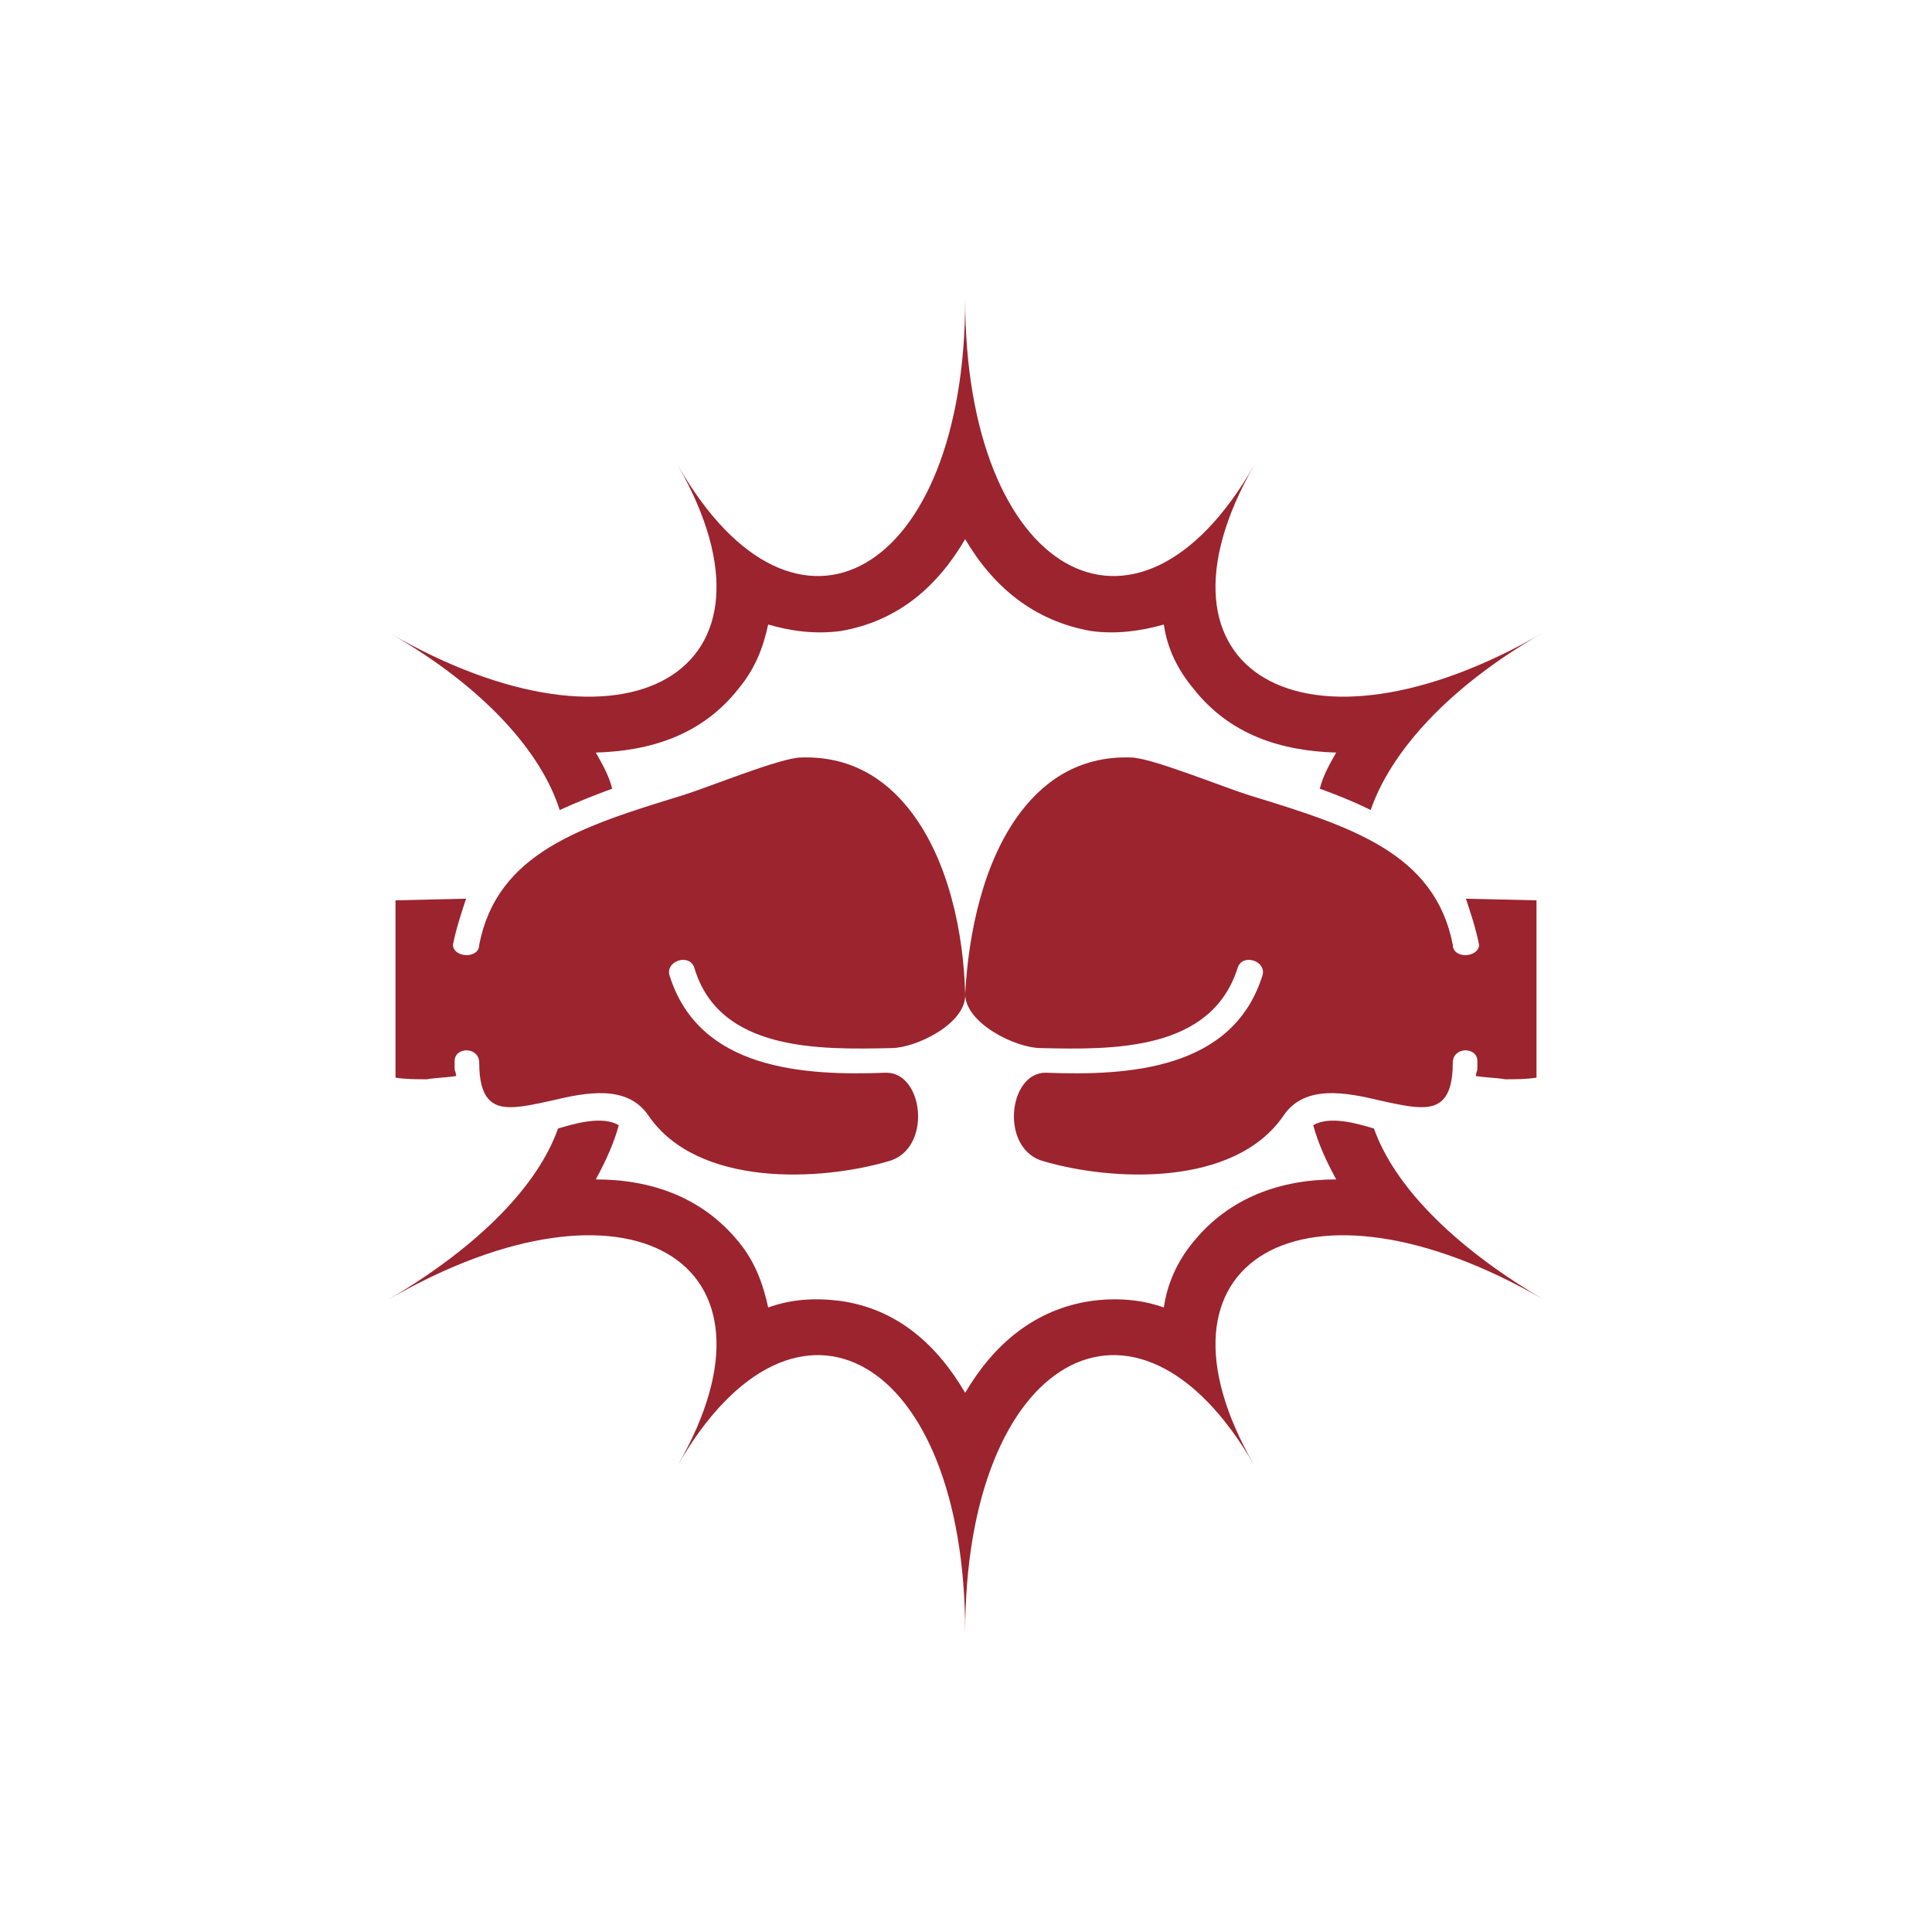
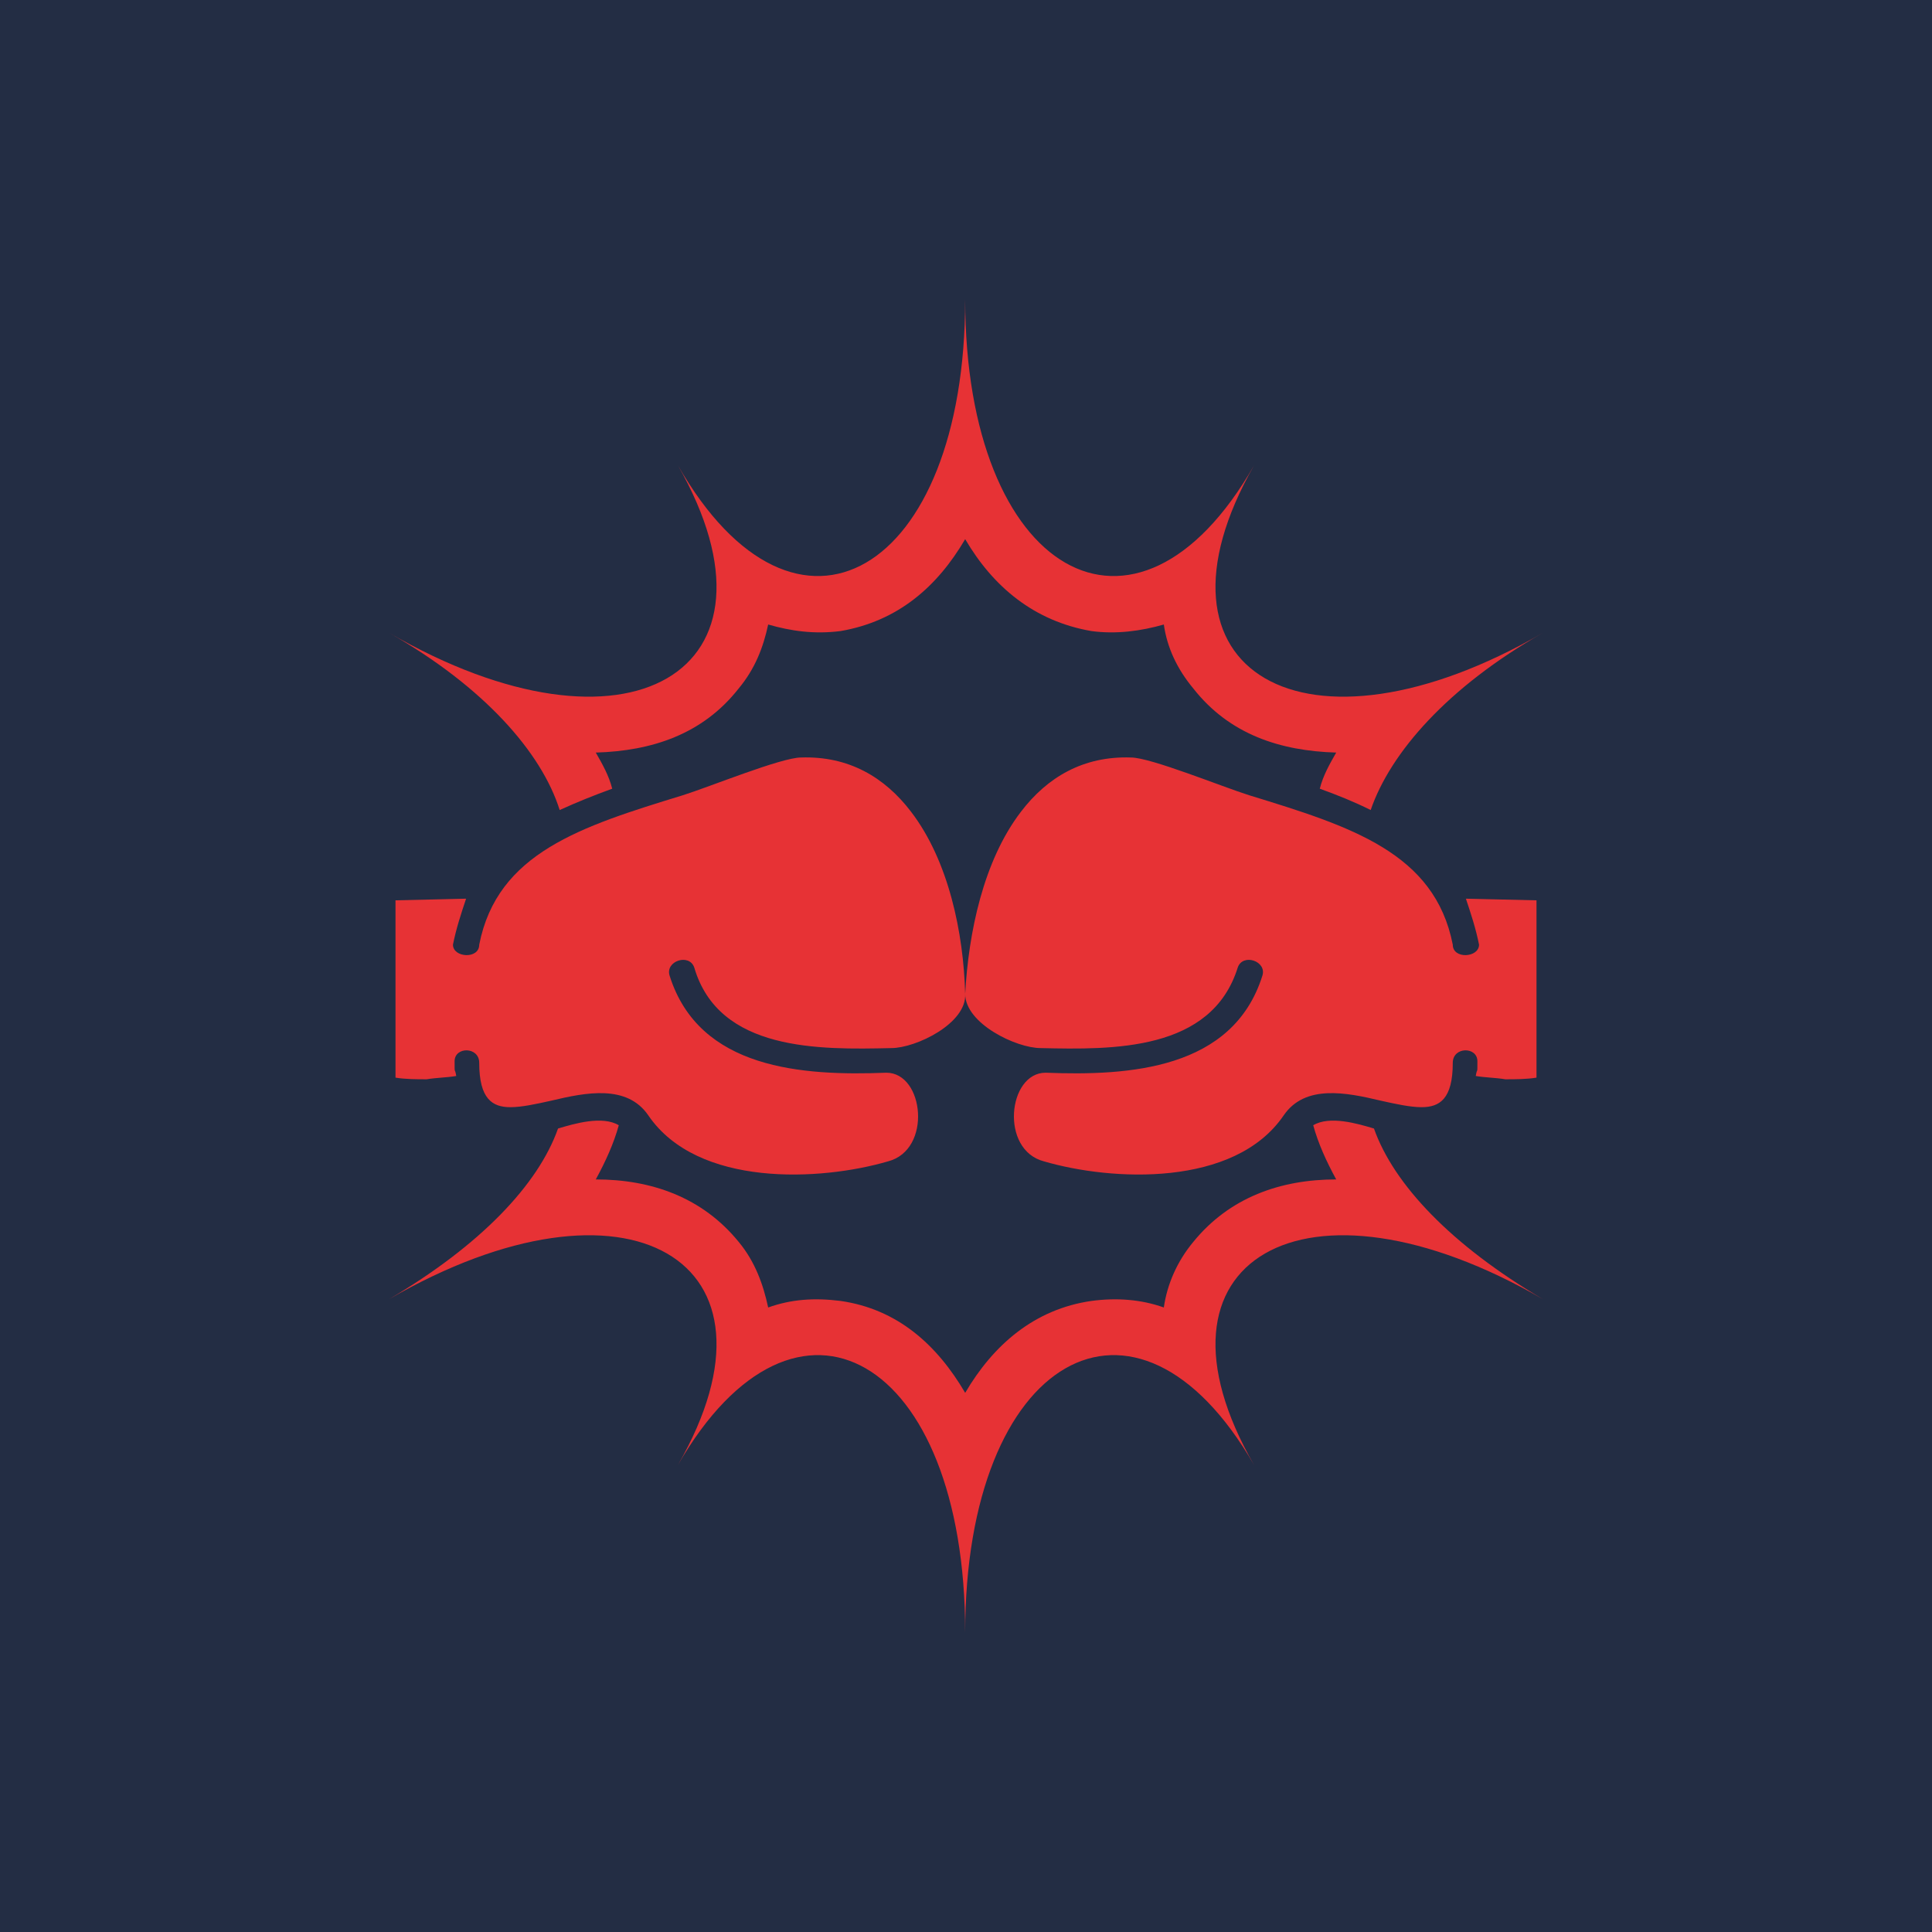
<svg xmlns="http://www.w3.org/2000/svg" width="100" height="100" viewBox="0 0 100 100">
  <g>
-     <rect width="100%" height="100%" fill="#ffffff" />
-     <g transform="translate(50 50) scale(0.69 0.69) rotate(0) translate(-50 -50)" style="fill:#9b242e">
-       <svg fill="#9b242e" xml:space="preserve" version="1.1" style="shape-rendering:geometricPrecision;text-rendering:geometricPrecision;image-rendering:optimizeQuality;" viewBox="0 0 703 812" x="0px" y="0px" fill-rule="evenodd" clip-rule="evenodd">
+     <rect width="100%" height="100%" fill="#232d44" />
+     <g transform="translate(50 50) scale(0.69 0.69) rotate(0) translate(-50 -50)" style="fill:#e73235">
+       <svg fill="#e73235" xml:space="preserve" version="1.1" style="shape-rendering:geometricPrecision;text-rendering:geometricPrecision;image-rendering:optimizeQuality;" viewBox="0 0 703 812" x="0px" y="0px" fill-rule="evenodd" clip-rule="evenodd">
        <defs>
          <style type="text/css">
   
-     .fil0 {fill:#9b242e}
+     .fil0 {fill:#e73235}
   
  </style>
        </defs>
        <g>
          <path class="fil0" d="M600 505c12,34 47,71 103,104 -145,-84 -248,-24 -176,101 -72,-125 -176,-66 -176,102 0,-168 -103,-227 -175,-102 72,-125 -31,-185 -176,-101 56,-33 91,-70 103,-104 10,-3 27,-8 37,-2 -3,11 -8,22 -14,33 34,0 65,11 87,38 10,12 15,26 18,40 14,-5 28,-6 44,-4 35,5 59,27 76,56 17,-29 42,-51 77,-56 15,-2 30,-1 44,4 2,-14 8,-28 18,-40 22,-27 53,-38 87,-38 -6,-11 -11,-22 -14,-33 10,-6 27,-1 37,2zm-297 -34c-51,2 -114,-2 -132,-59 -3,-9 12,-14 15,-5 15,51 76,50 120,49 15,0 46,-15 45,-33 -1,-37 -10,-81 -33,-111l0 0c-16,-21 -38,-34 -67,-33 -12,0 -56,18 -72,23 -62,19 -113,35 -124,91 0,9 -16,8 -16,0 2,-10 5,-19 8,-28l-43 1 0 108c6,1 13,1 19,1 6,-1 12,-1 18,-2 -1,-6 -1,0 -1,-9 0,-9 15,-9 15,1 0,22 8,27 19,27 7,0 16,-2 25,-4 21,-5 46,-10 59,9 30,44 105,40 146,28 27,-7 22,-54 -1,-54zm97 0c51,2 114,-2 132,-59 3,-9 -12,-14 -15,-5 -16,51 -76,50 -120,49 -15,0 -46,-15 -46,-33 2,-37 11,-81 34,-111l0 0c16,-21 38,-34 67,-33 12,0 56,18 72,23 62,19 113,35 124,91 0,9 16,8 16,0 -2,-10 -5,-19 -8,-28l43 1 0 108c-6,1 -13,1 -19,1 -6,-1 -12,-1 -18,-2 1,-6 1,0 1,-9 0,-9 -15,-9 -15,1 0,22 -8,27 -19,27 -7,0 -16,-2 -25,-4 -21,-5 -46,-10 -59,9 -30,44 -105,40 -146,28 -27,-7 -22,-54 1,-54zm-49 -471c0,167 104,227 176,101 -72,126 31,186 176,102 -58,33 -93,73 -105,108 -10,-5 -20,-9 -31,-13 2,-8 6,-15 10,-22 -34,-1 -65,-11 -87,-39 -10,-12 -16,-25 -18,-39 -14,4 -29,6 -44,4 -35,-6 -60,-27 -77,-56 -17,29 -41,50 -76,56 -16,2 -30,0 -44,-4 -3,14 -8,27 -18,39 -22,28 -53,38 -87,39 4,7 8,14 10,22 -11,4 -21,8 -32,13 -11,-35 -46,-75 -104,-108 145,84 248,24 176,-102 72,126 175,66 175,-101z" />
        </g>
      </svg>
    </g>
  </g>
</svg>
